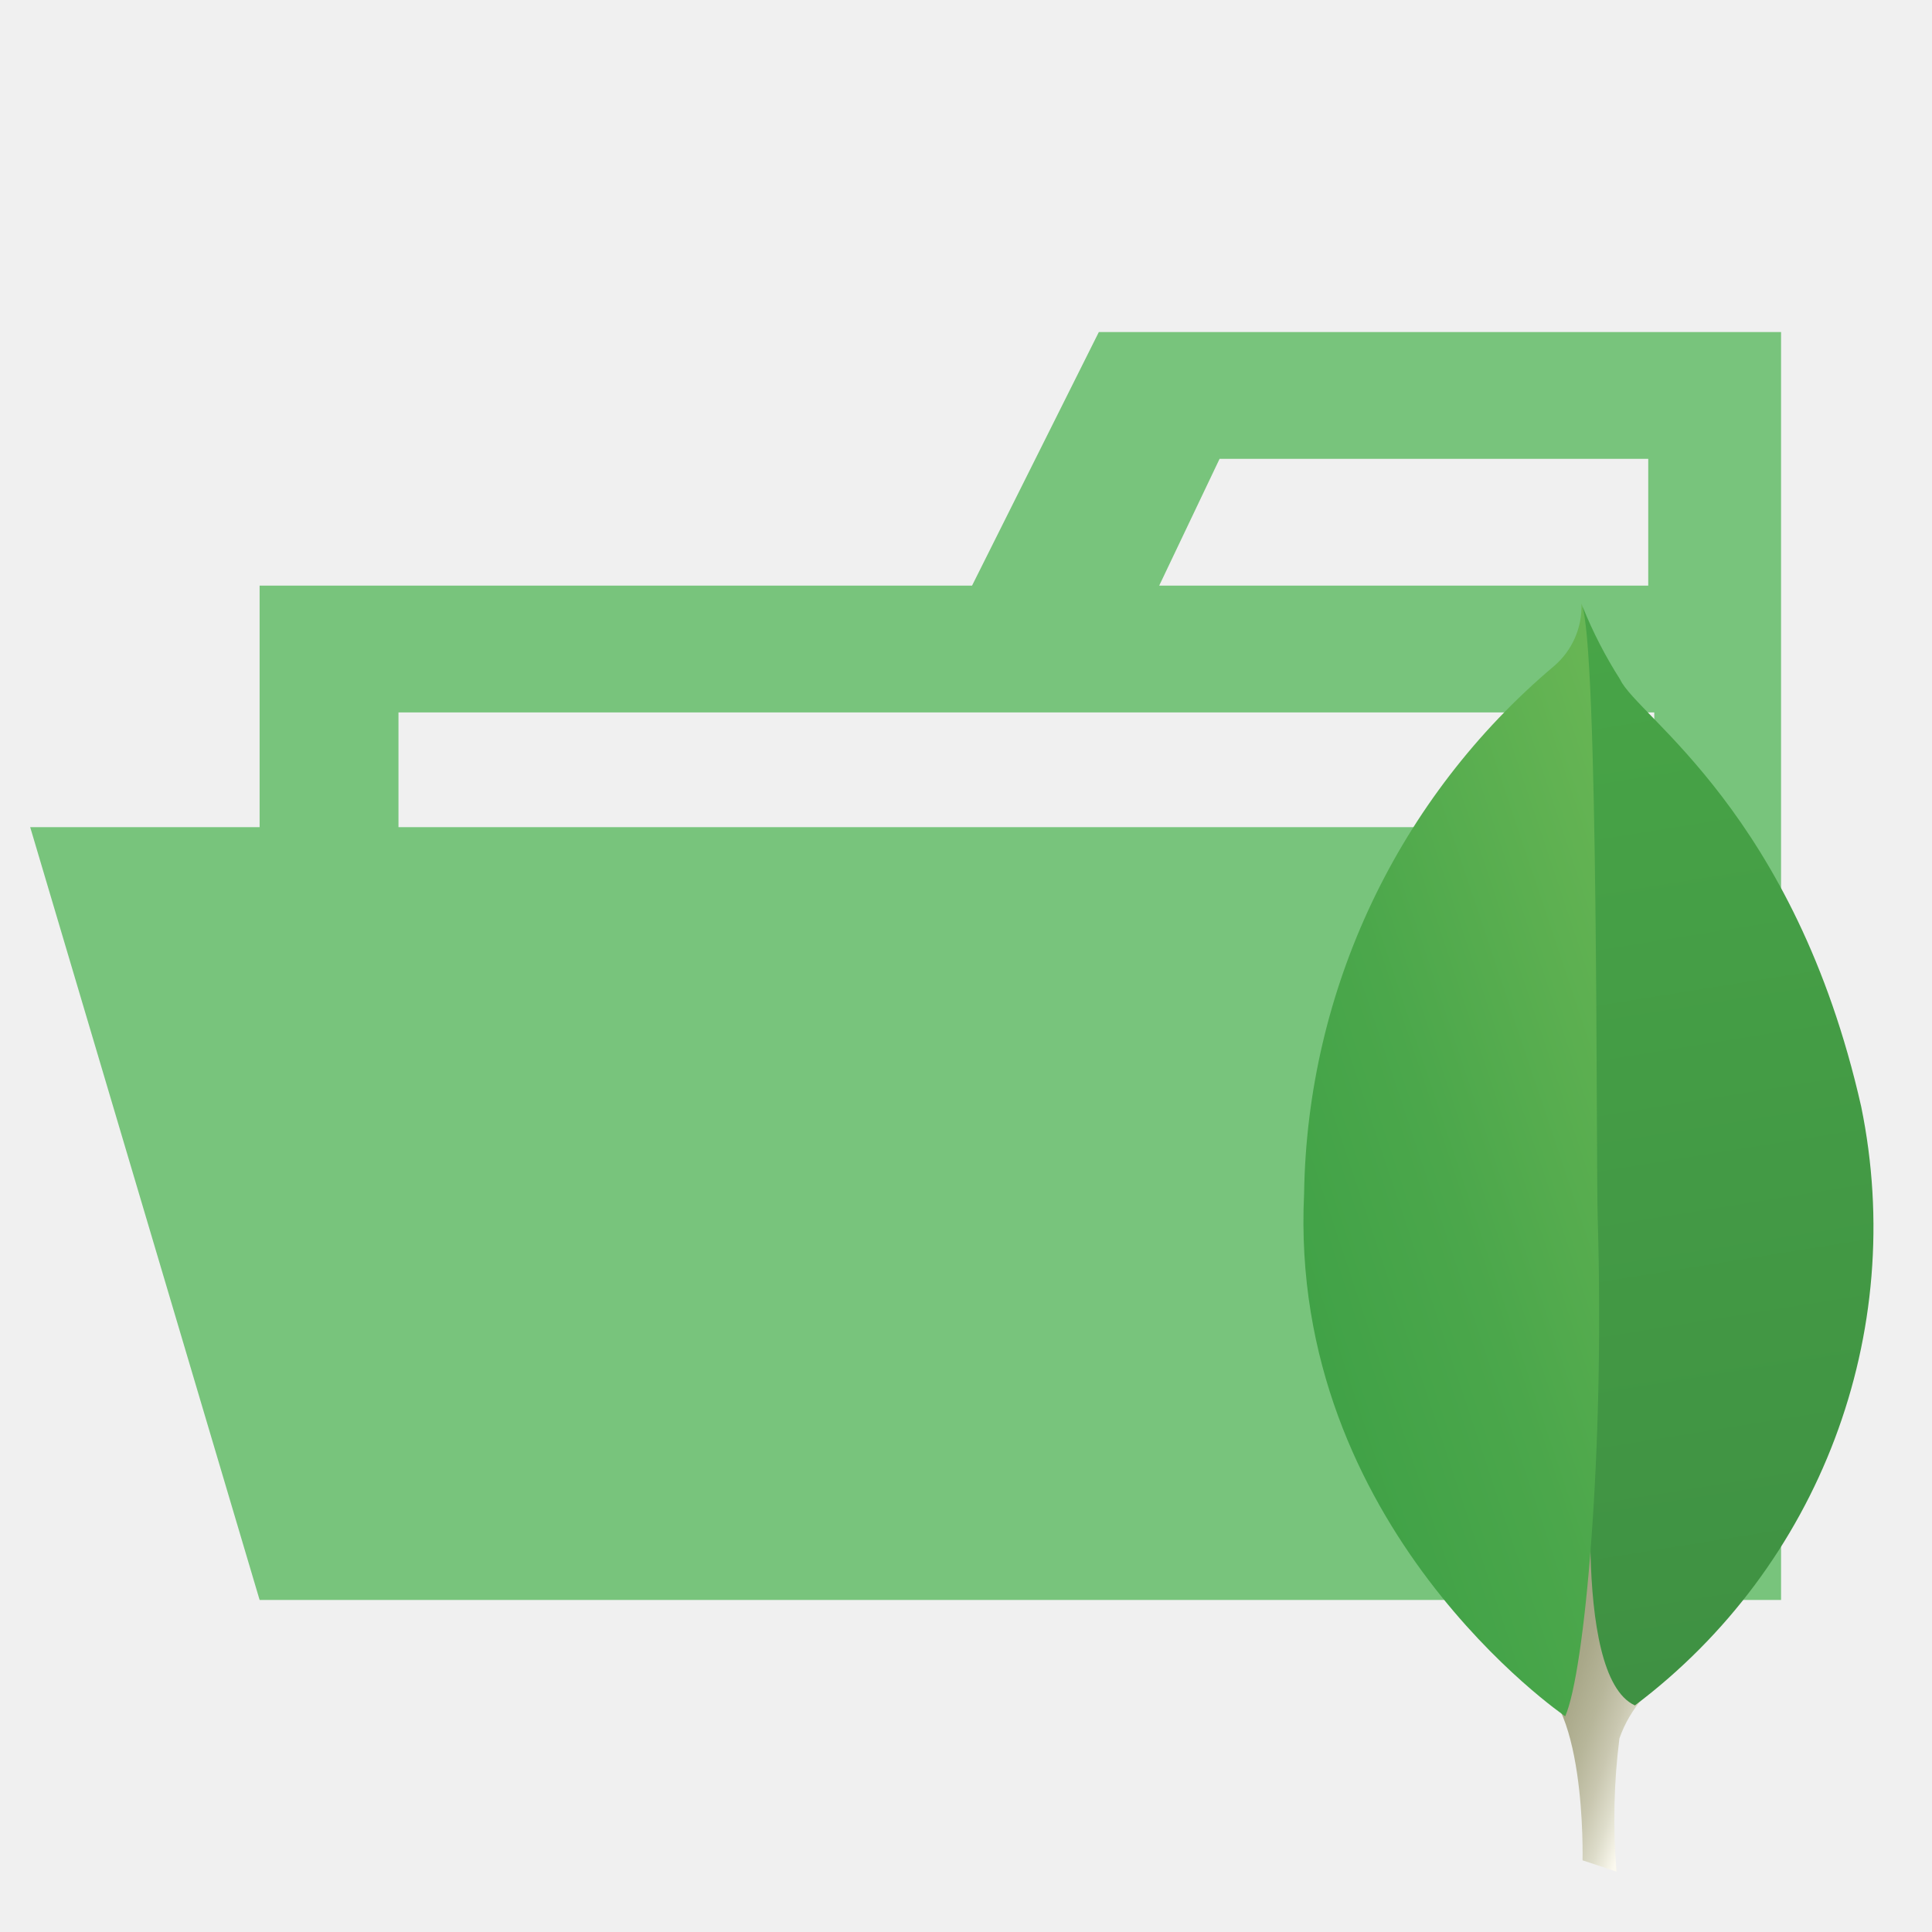
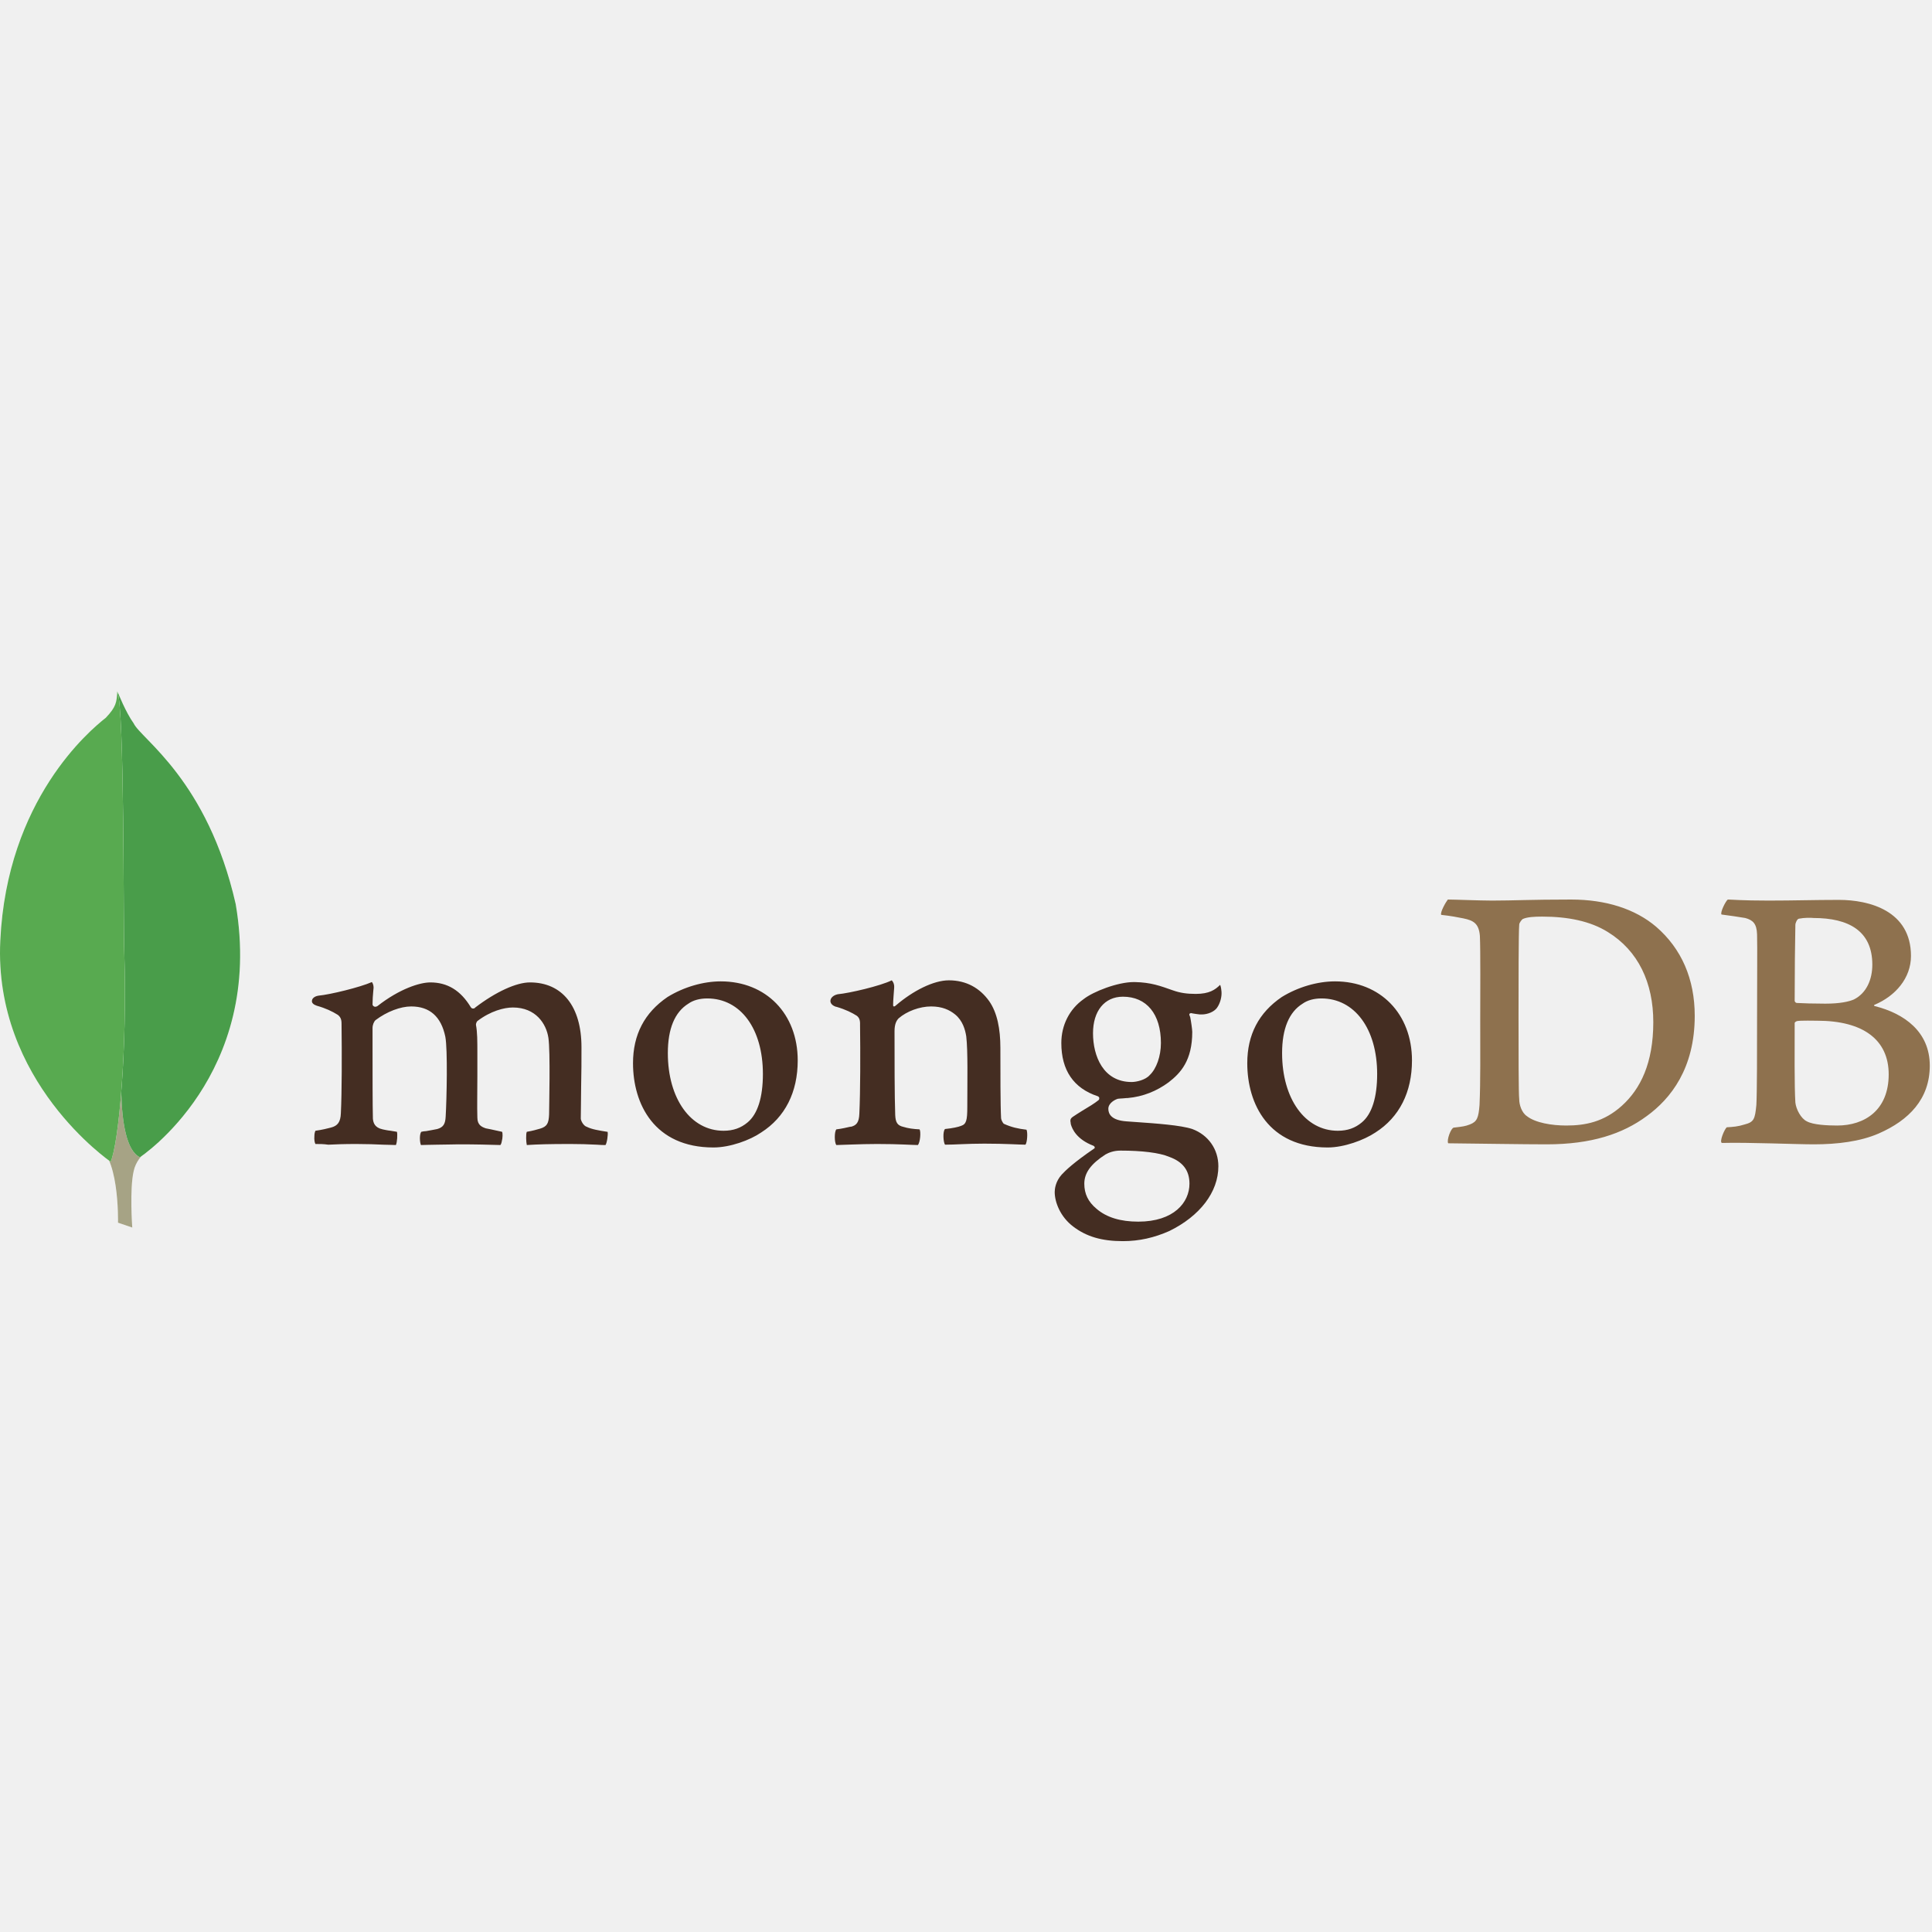
- <svg xmlns="http://www.w3.org/2000/svg" width="800px" height="800px" viewBox="0 0 32 32">
-   <defs>
-     <linearGradient id="a" x1="-659.847" y1="839.557" x2="-666.491" y2="839.603" gradientTransform="matrix(-0.977, -0.323, -0.29, 0.877, -378.211, -928.733)" gradientUnits="userSpaceOnUse">
-       <stop offset="0.231" stop-color="#999875" />
-       <stop offset="0.563" stop-color="#9b9977" />
-       <stop offset="0.683" stop-color="#a09f7e" />
-       <stop offset="0.768" stop-color="#a9a889" />
-       <stop offset="0.837" stop-color="#b7b69a" />
-       <stop offset="0.896" stop-color="#c9c7b0" />
-       <stop offset="0.948" stop-color="#deddcb" />
-       <stop offset="0.994" stop-color="#f8f6eb" />
-       <stop offset="1" stop-color="#fbf9ef" />
-     </linearGradient>
-     <linearGradient id="b" x1="-658.764" y1="827.72" x2="-668.32" y2="844.273" gradientTransform="matrix(-0.977, -0.323, -0.29, 0.877, -378.211, -928.733)" gradientUnits="userSpaceOnUse">
-       <stop offset="0" stop-color="#48a547" />
-       <stop offset="1" stop-color="#3f9143" />
-     </linearGradient>
-     <linearGradient id="c" x1="-658.088" y1="839.78" x2="-664.862" y2="835.229" gradientTransform="matrix(-0.977, -0.323, -0.29, 0.877, -378.211, -928.733)" gradientUnits="userSpaceOnUse">
-       <stop offset="0" stop-color="#41a247" />
-       <stop offset="0.352" stop-color="#4ba74b" />
-       <stop offset="0.956" stop-color="#67b554" />
-       <stop offset="1" stop-color="#69b655" />
-     </linearGradient>
-   </defs>
-   <path d="M27.4,5.5H18.2L16.1,9.7H4.3V26.5H29.5V5.5Zm0,18.7H6.6V11.8H27.4Zm0-14.5H19.2l1-2.1h7.1V9.7Zm-1.7,4H.5L4.3,26.5H29.5Z" style="fill:#78c47c" />
-   <path d="M26.775,31l-.563-.187s.072-2.851-.956-3.05c-.678-.786.1-33.556,2.567-.112a2.033,2.033,0,0,0-1,1.142A10.575,10.575,0,0,0,26.775,31Z" style="fill:url(#a)" />
-   <path d="M27.079,28.247a9.917,9.917,0,0,0,3.748-9.919c-1.1-4.864-3.711-6.463-3.992-7.073a7.321,7.321,0,0,1-.619-1.2l.208,13.552S25.993,27.748,27.079,28.247Z" style="fill:url(#b)" />
-   <path d="M25.925,28.427S21.334,25.3,21.6,19.769a11.656,11.656,0,0,1,4.139-8.736A1.3,1.3,0,0,0,26.194,10c.286.615.239,9.182.269,10.184C26.58,24.082,26.247,27.691,25.925,28.427Z" style="fill:url(#c)" />
+ <svg xmlns="http://www.w3.org/2000/svg" width="800px" height="800px" viewBox="0 -183 512 512">
+   <g fill="none" fill-rule="evenodd">
+     <path d="M476.713 60.463c-.46.092-.922 1.107-.922 1.66-.092 3.692-.184 13.474-.184 20.118 0 .185.276.554.553.554 1.384.092 4.706.184 7.567.184 3.968 0 6.275-.553 7.568-1.106 3.321-1.662 4.89-5.261 4.89-9.23 0-8.95-6.275-12.365-15.596-12.365-.646-.092-2.49-.092-3.876.185zm23.81 41.25c0-9.136-6.737-14.212-18.918-14.212-.554 0-4.43-.092-5.353.092-.277.093-.645.278-.645.555 0 6.551-.093 16.98.184 21.04.184 1.753 1.477 4.245 3.046 4.983 1.66.923 5.444 1.107 8.028 1.107 7.29 0 13.658-4.06 13.658-13.565zm-42.634-46.325c.922 0 3.69.276 10.796.276 6.737 0 12.089-.184 18.641-.184 8.028 0 19.102 2.86 19.102 14.857 0 5.906-4.153 10.613-9.597 12.92-.276.092-.276.276 0 .368 7.751 1.939 14.581 6.737 14.581 15.78 0 8.86-5.537 14.489-13.566 17.996-4.891 2.122-10.981 2.86-17.164 2.86-4.707 0-17.349-.553-24.362-.368-.738-.278.646-3.6 1.291-4.153 1.662-.093 2.953-.185 4.707-.739 2.492-.645 2.768-1.384 3.137-5.167.185-3.23.185-14.674.185-22.794 0-11.166.093-18.733 0-22.424-.092-2.86-1.107-3.784-3.137-4.338-1.57-.276-4.153-.646-6.276-.922-.462-.462 1.107-3.6 1.662-3.968zm-53.248 57.399c2.216 1.752 6.553 2.49 10.429 2.49 4.983 0 9.966-.921 14.765-5.26 4.891-4.428 8.305-11.257 8.305-22.146 0-10.429-3.968-18.919-12.089-23.901-4.614-2.862-10.52-4.06-17.349-4.06-2.03 0-3.968.092-5.167.645-.278.185-.923 1.015-.923 1.476-.185 1.846-.185 16.057-.185 24.363 0 8.582 0 20.579.185 21.963 0 1.385.645 3.507 2.03 4.43zm-20.948-57.4c1.754 0 8.49.277 11.72.277 5.815 0 9.967-.276 20.948-.276 9.228 0 16.98 2.491 22.517 7.197 6.736 5.814 10.244 13.843 10.244 23.624 0 13.935-6.368 21.964-12.736 26.578-6.366 4.706-14.672 7.474-26.484 7.474-6.275 0-17.072-.184-26.024-.277h-.092c-.461-.83.738-4.06 1.476-4.152 2.4-.277 3.046-.37 4.246-.83 1.937-.739 2.307-1.754 2.584-5.168.276-6.368.184-14.027.184-22.702 0-6.182.092-18.272-.093-22.148-.276-3.229-1.66-4.06-4.429-4.614-1.384-.276-3.23-.646-5.813-.922-.37-.647 1.291-3.507 1.752-4.06z" fill="#8E714E" />
+     <path d="M272.033 116.385c-2.307-.277-3.968-.645-5.998-1.568-.277-.185-.739-1.107-.739-1.477-.184-3.23-.184-12.458-.184-18.64 0-4.984-.83-9.321-2.953-12.366-2.492-3.508-6.09-5.537-10.705-5.537-4.06 0-9.505 2.768-14.027 6.644-.092.092-.83.739-.738-.277 0-1.015.185-3.045.277-4.43.093-1.292-.646-1.937-.646-1.937-2.953 1.476-11.258 3.414-14.304 3.69-2.214.463-2.768 2.585-.46 3.323h.092c2.49.738 4.152 1.569 5.443 2.4.923.738.831 1.753.831 2.584.092 6.92.092 17.533-.184 23.347-.092 2.307-.738 3.137-2.4 3.506l.185-.092c-1.292.277-2.307.553-3.876.738-.554.554-.554 3.507 0 4.153 1.015 0 6.367-.277 10.798-.277 6.09 0 9.228.277 10.796.277.646-.738.831-3.507.462-4.153-1.754-.092-3.046-.276-4.245-.646-1.661-.37-2.123-1.199-2.216-3.137-.183-4.892-.183-15.227-.183-22.24 0-1.938.553-2.861 1.106-3.415 2.123-1.845 5.538-3.137 8.583-3.137 2.953 0 4.89.923 6.367 2.123 2.03 1.66 2.676 4.06 2.953 5.813.461 3.968.277 11.812.277 18.641 0 3.691-.277 4.614-1.66 5.075-.647.277-2.308.647-4.246.83-.646.647-.461 3.508 0 4.154 2.676 0 5.814-.277 10.428-.277 5.721 0 9.413.277 10.89.277.46-.554.645-3.23.276-3.969zm25.562-35.25c-4.89 0-7.936 3.783-7.936 9.688 0 5.999 2.676 12.92 10.243 12.92 1.292 0 3.692-.554 4.798-1.846 1.754-1.66 2.954-4.983 2.954-8.49 0-7.659-3.784-12.273-10.059-12.273zm-.646 40.787c-1.845 0-3.138.554-3.968 1.016-3.876 2.49-5.629 4.89-5.629 7.752 0 2.675 1.015 4.797 3.23 6.643 2.676 2.307 6.367 3.415 11.073 3.415 9.413 0 13.566-5.076 13.566-10.058 0-3.508-1.754-5.815-5.352-7.106-2.584-1.108-7.29-1.662-12.92-1.662zm.646 23.994c-5.629 0-9.69-1.2-13.196-3.876-3.415-2.584-4.891-6.46-4.891-9.136 0-.738.185-2.769 1.846-4.614 1.014-1.108 3.23-3.23 8.49-6.829.184-.092.276-.184.276-.37 0-.184-.185-.369-.369-.46-4.337-1.661-5.629-4.338-5.999-5.814v-.185c-.091-.554-.276-1.107.555-1.661.646-.461 1.569-1.015 2.583-1.66 1.569-.924 3.23-1.939 4.245-2.77.185-.184.185-.368.185-.553 0-.185-.185-.37-.37-.461-6.458-2.123-9.688-6.922-9.688-14.12 0-4.706 2.122-8.951 5.905-11.627 2.584-2.03 9.044-4.522 13.289-4.522h.277c4.337.092 6.736 1.015 10.15 2.215 1.846.646 3.6.922 6 .922 3.598 0 5.167-1.107 6.458-2.398.093.184.278.646.37 1.845.092 1.2-.277 2.953-1.2 4.245-.738 1.015-2.399 1.754-4.06 1.754h-.462c-1.661-.185-2.4-.37-2.4-.37l-.368.185c-.092.185 0 .369.092.646l.093.185c.184.83.553 3.321.553 3.968 0 7.567-3.045 10.888-6.275 13.38-3.138 2.307-6.736 3.783-10.797 4.153-.092 0-.46 0-1.292.092-.461 0-1.107.093-1.2.093h-.092c-.738.184-2.583 1.107-2.583 2.675 0 1.384.83 3.046 4.798 3.323.83.092 1.66.092 2.584.185 5.26.368 11.812.83 14.857 1.845 4.245 1.568 6.921 5.352 6.921 9.874 0 6.83-4.89 13.197-13.011 17.164-3.968 1.754-7.937 2.677-12.274 2.677zm52.6-64.32c-1.937 0-3.691.46-4.983 1.383-3.598 2.215-5.444 6.645-5.444 13.104 0 12.09 6.09 20.58 14.765 20.58 2.584 0 4.614-.739 6.367-2.215 2.676-2.216 4.061-6.645 4.061-12.828 0-11.996-5.999-20.025-14.765-20.025zm1.662 39.496c-15.688 0-21.317-11.535-21.317-22.332 0-7.567 3.045-13.381 9.135-17.534 4.338-2.676 9.506-4.152 14.12-4.152 11.996 0 20.394 8.582 20.394 20.948 0 8.397-3.322 15.041-9.69 19.102-3.045 2.03-8.305 3.968-12.643 3.968h.001zM187.411 81.595c-1.938 0-3.691.461-4.984 1.384-3.598 2.215-5.444 6.645-5.444 13.104 0 12.09 6.09 20.58 14.765 20.58 2.584 0 4.614-.739 6.368-2.215 2.675-2.216 4.06-6.645 4.06-12.828 0-11.996-5.906-20.025-14.765-20.025zm1.661 39.497c-15.688 0-21.317-11.535-21.317-22.332 0-7.567 3.045-13.381 9.135-17.534 4.338-2.676 9.506-4.152 14.12-4.152 11.997 0 20.394 8.582 20.394 20.948 0 8.397-3.322 15.041-9.69 19.102-2.953 2.03-8.213 3.968-12.642 3.968zm-105.478-.923c-.185-.276-.37-1.107-.277-2.122 0-.739.185-1.2.277-1.384 1.938-.278 2.953-.555 4.06-.831 1.846-.462 2.584-1.476 2.676-3.783.278-5.537.278-16.058.185-23.348v-.185c0-.83 0-1.846-1.015-2.584-1.477-.922-3.23-1.752-5.537-2.4-.83-.275-1.384-.737-1.292-1.29 0-.554.554-1.2 1.754-1.385 3.045-.277 10.98-2.214 14.118-3.599.185.184.462.739.462 1.477l-.092 1.014c-.093 1.016-.185 2.216-.185 3.415 0 .369.37.646.738.646.185 0 .37-.092.554-.185 5.906-4.614 11.258-6.275 14.026-6.275 4.523 0 8.03 2.123 10.706 6.552.184.278.369.37.646.37.184 0 .46-.092.553-.277 5.445-4.153 10.89-6.645 14.488-6.645 8.582 0 13.658 6.368 13.658 17.165 0 3.045 0 7.013-.092 10.613 0 3.229-.092 6.182-.092 8.305 0 .46.645 1.937 1.66 2.214 1.292.646 3.046.923 5.353 1.292h.092c.185.646-.184 3.045-.553 3.507-.554 0-1.385 0-2.307-.092a136.208 136.208 0 0 0-7.014-.185c-5.721 0-8.674.092-11.536.277-.183-.738-.276-2.953 0-3.507 1.662-.276 2.492-.554 3.508-.83 1.846-.554 2.307-1.385 2.4-3.784 0-1.753.368-16.703-.186-20.302-.553-3.691-3.322-8.028-9.413-8.028-2.307 0-5.905.923-9.412 3.598-.184.185-.37.646-.37.923v.093c.37 1.937.37 4.153.37 7.567v5.998c0 4.153-.093 8.029 0 10.981 0 2.031 1.2 2.492 2.215 2.862.554.091.922.184 1.384.276.83.185 1.661.37 2.953.646.185.37.185 1.569-.092 2.584-.093.554-.278.83-.37.923-3.137-.092-6.367-.185-11.073-.185-1.384 0-3.784.093-5.814.093-1.662 0-3.23.092-4.152.092-.093-.185-.278-.83-.278-1.846 0-.83.185-1.476.37-1.661.461-.092.83-.184 1.292-.184 1.106-.185 2.03-.37 2.952-.554 1.57-.461 2.123-1.292 2.215-3.322.277-4.614.554-17.81-.092-21.133-1.107-5.352-4.152-8.028-9.044-8.028-2.86 0-6.46 1.384-9.412 3.6-.462.368-.831 1.29-.831 2.121v5.445c0 6.644 0 14.95.092 18.549.093 1.106.461 2.399 2.584 2.86.462.092 1.2.277 2.123.37l1.66.276c.186.554.093 2.769-.276 3.507-.923 0-2.03-.092-3.323-.092-1.937-.093-4.429-.185-7.197-.185-3.23 0-5.537.092-7.383.185-1.292-.185-2.307-.185-3.414-.185z" fill="#442D22" />
+     <path d="M35.053 142.317l-3.783-1.293s.462-19.286-6.46-20.67c-4.613-5.353.74-227.013 17.35-.739 0 0-5.722 2.86-6.737 7.752-1.108 4.799-.37 14.95-.37 14.95z" fill="#FFF" />
+     <path d="M35.053 142.317l-3.783-1.293s.462-19.286-6.46-20.67c-4.613-5.353.74-227.013 17.35-.739 0 0-5.722 2.86-6.737 7.752-1.108 4.799-.37 14.95-.37 14.95z" fill="#A6A385" />
+     <path d="M37.084 123.676s33.13-21.779 25.377-67.09c-7.474-32.943-25.1-43.74-27.038-47.893C33.301 5.74 31.27.573 31.27.573l1.385 91.634c0 .093-2.861 28.054 4.43 31.47" fill="#FFF" />
+     <path d="M37.084 123.676s33.13-21.779 25.377-67.09c-7.474-32.943-25.1-43.74-27.038-47.893C33.301 5.74 31.27.573 31.27.573l1.385 91.634c0 .093-2.861 28.054 4.43 31.47" fill="#499D4A" />
+     <path d="M29.333 124.875S-1.767 103.65.079 66.277C1.832 28.903 23.795 10.539 28.04 7.217c2.769-2.953 2.861-4.061 3.046-7.014 1.938 4.153 1.569 62.106 1.845 68.934.83 26.3-1.476 50.756-3.598 55.738z" fill="#FFF" />
+     <path d="M29.333 124.875S-1.767 103.65.079 66.277C1.832 28.903 23.795 10.539 28.04 7.217c2.769-2.953 2.861-4.061 3.046-7.014 1.938 4.153 1.569 62.106 1.845 68.934.83 26.3-1.476 50.756-3.598 55.738z" fill="#58AA50" />
+   </g>
</svg>
